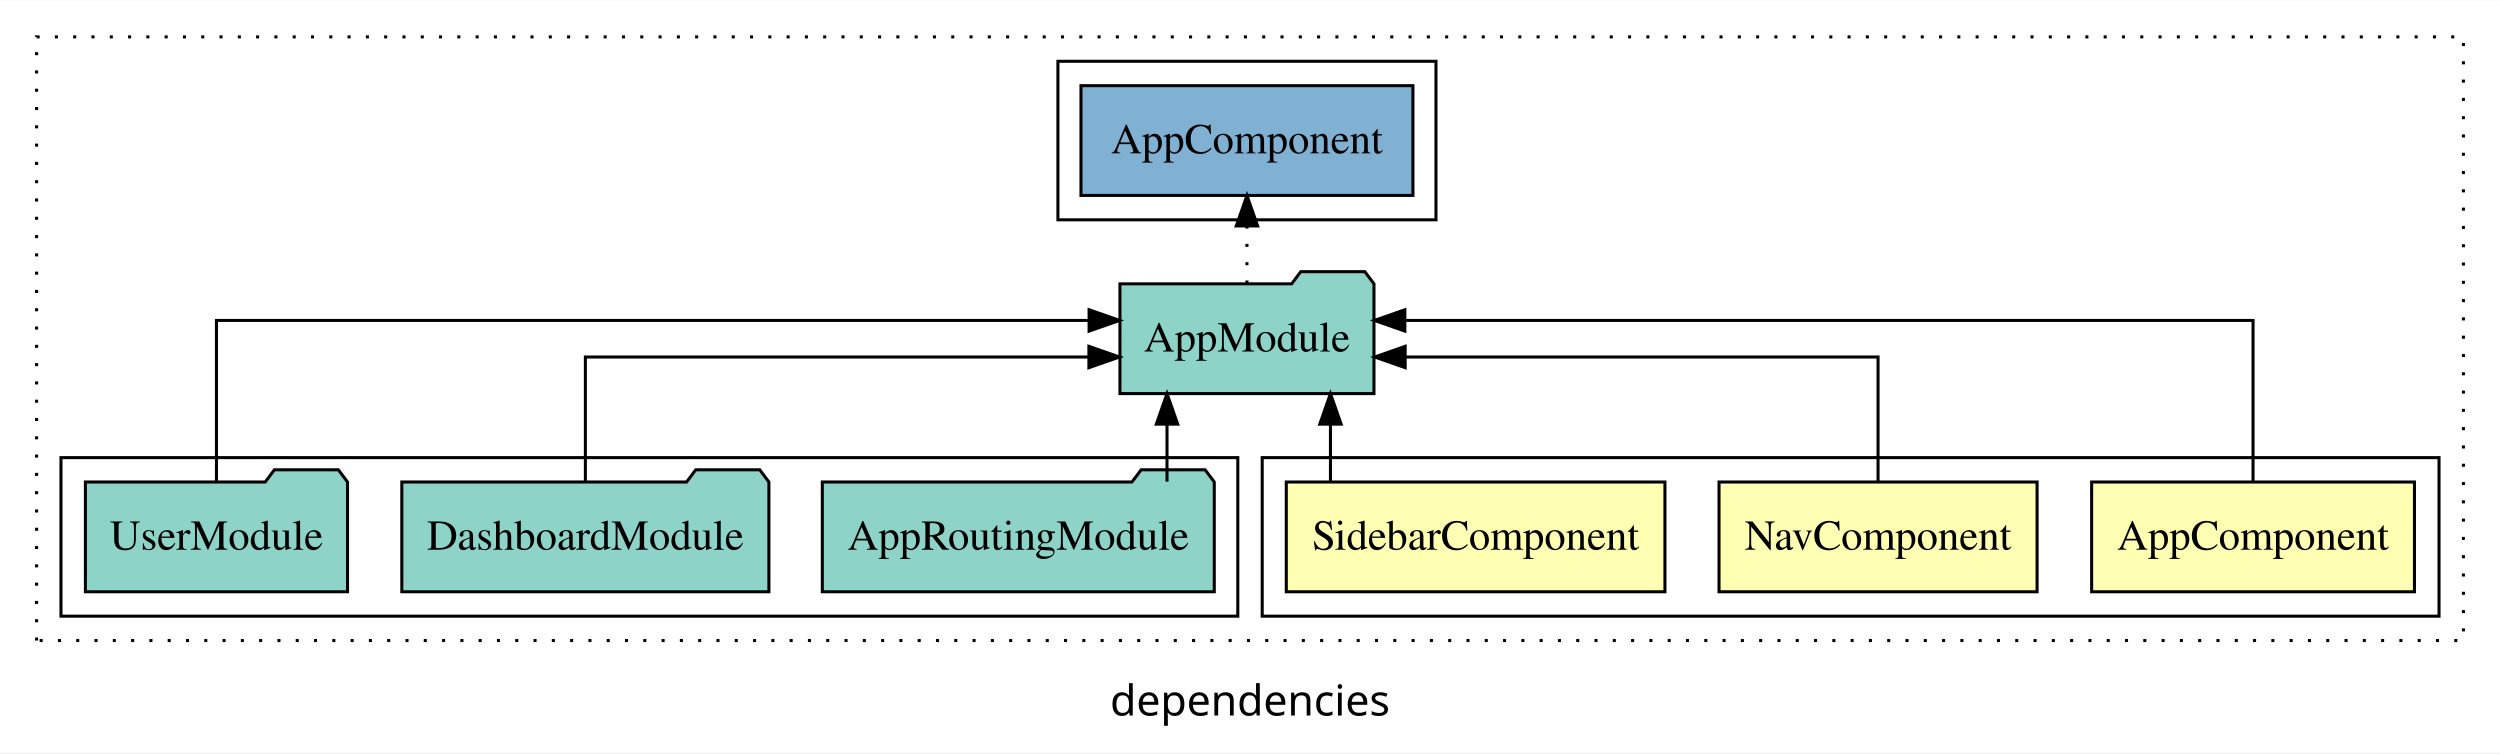
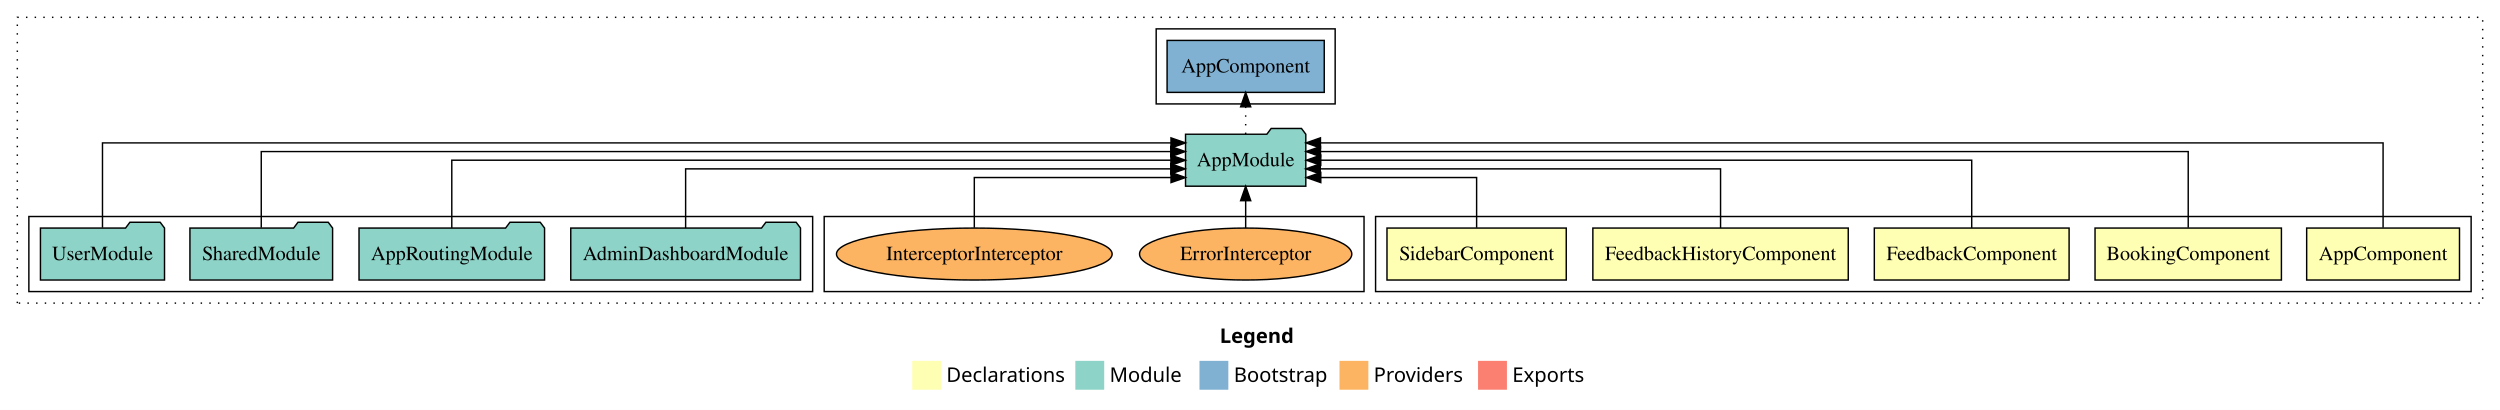
- <svg xmlns="http://www.w3.org/2000/svg" width="820pt" height="247pt" viewBox="0.00 0.00 820.00 246.80">
-   <g id="graph0" class="graph" transform="scale(1 1) rotate(0) translate(4 242.8)">
-     <polygon fill="white" stroke="transparent" points="-4,4 -4,-242.8 816,-242.8 816,4 -4,4" />
-     <text text-anchor="middle" x="406" y="-8.2" font-family="sans-serif" font-size="14.00">dependencies</text>
+ <svg xmlns="http://www.w3.org/2000/svg" width="1732pt" height="284pt" viewBox="0.00 0.00 1732.00 284.00">
+   <g id="graph0" class="graph" transform="scale(1 1) rotate(0) translate(4 280)">
+     <polygon fill="white" stroke="transparent" points="-4,4 -4,-280 1728,-280 1728,4 -4,4" />
+     <text text-anchor="start" x="841.01" y="-42.4" font-family="Times-12" font-weight="bold" font-size="14.00">Legend</text>
+     <polygon fill="#ffffb3" stroke="transparent" points="628,-10 628,-30 648,-30 648,-10 628,-10" />
+     <text text-anchor="start" x="651.63" y="-15.4" font-family="Times-12" font-size="14.00">  Declarations</text>
+     <polygon fill="#8dd3c7" stroke="transparent" points="741,-10 741,-30 761,-30 761,-10 741,-10" />
+     <text text-anchor="start" x="764.73" y="-15.4" font-family="Times-12" font-size="14.00">  Module</text>
+     <polygon fill="#80b1d3" stroke="transparent" points="827,-10 827,-30 847,-30 847,-10 827,-10" />
+     <text text-anchor="start" x="850.78" y="-15.4" font-family="Times-12" font-size="14.00">  Bootstrap</text>
+     <polygon fill="#fdb462" stroke="transparent" points="924,-10 924,-30 944,-30 944,-10 924,-10" />
+     <text text-anchor="start" x="947.67" y="-15.4" font-family="Times-12" font-size="14.00">  Providers</text>
+     <polygon fill="#fb8072" stroke="transparent" points="1020,-10 1020,-30 1040,-30 1040,-10 1020,-10" />
+     <text text-anchor="start" x="1043.73" y="-15.4" font-family="Times-12" font-size="14.00">  Exports</text>
    <g id="clust1" class="cluster">
-       <polygon fill="none" stroke="black" stroke-dasharray="1,5" points="8,-32.8 8,-230.8 804,-230.8 804,-32.8 8,-32.8" />
+       <polygon fill="none" stroke="black" stroke-dasharray="1,5" points="8,-70 8,-268 1716,-268 1716,-70 8,-70" />
    </g>
    <g id="clust2" class="cluster">
-       <polygon fill="none" stroke="black" points="410,-40.8 410,-92.8 796,-92.8 796,-40.8 410,-40.8" />
+       <polygon fill="none" stroke="black" points="949,-78 949,-130 1708,-130 1708,-78 949,-78" />
    </g>
-     <g id="clust6" class="cluster">
-       <polygon fill="none" stroke="black" points="16,-40.8 16,-92.8 402,-92.8 402,-40.8 16,-40.8" />
+     <g id="clust11" class="cluster">
+       <polygon fill="none" stroke="black" points="567,-78 567,-130 941,-130 941,-78 567,-78" />
    </g>
    <g id="clust8" class="cluster">
-       <polygon fill="none" stroke="black" points="343,-170.8 343,-222.8 467,-222.8 467,-170.8 343,-170.8" />
+       <polygon fill="none" stroke="black" points="16,-78 16,-130 559,-130 559,-78 16,-78" />
+     </g>
+     <g id="clust10" class="cluster">
+       <polygon fill="none" stroke="black" points="797,-208 797,-260 921,-260 921,-208 797,-208" />
    </g>
    <g id="node1" class="node">
-       <polygon fill="#ffffb3" stroke="black" points="787.94,-84.8 682.06,-84.8 682.06,-48.8 787.94,-48.8 787.94,-84.8" />
-       <text text-anchor="middle" x="735" y="-62.6" font-family="Times,serif" font-size="14.00">AppComponent</text>
+       <polygon fill="#ffffb3" stroke="black" points="1699.94,-122 1594.06,-122 1594.06,-86 1699.94,-86 1699.94,-122" />
+       <text text-anchor="middle" x="1647" y="-99.8" font-family="Times,serif" font-size="14.00">AppComponent</text>
+     </g>
+     <g id="node6" class="node">
+       <polygon fill="#8dd3c7" stroke="black" points="900.66,-187 897.66,-191 876.66,-191 873.66,-187 817.34,-187 817.34,-151 900.66,-151 900.66,-187" />
+       <text text-anchor="middle" x="859" y="-164.8" font-family="Times,serif" font-size="14.00">AppModule</text>
+     </g>
+     <g id="edge1" class="edge">
+       <path fill="none" stroke="black" d="M1647,-122.25C1647,-145.02 1647,-181 1647,-181 1647,-181 910.81,-181 910.81,-181" />
+       <polygon fill="black" stroke="black" points="910.81,-177.5 900.81,-181 910.81,-184.5 910.81,-177.5" />
+     </g>
+     <g id="node2" class="node">
+       <polygon fill="#ffffb3" stroke="black" points="1576.56,-122 1447.44,-122 1447.44,-86 1576.56,-86 1576.56,-122" />
+       <text text-anchor="middle" x="1512" y="-99.8" font-family="Times,serif" font-size="14.00">BookingComponent</text>
+     </g>
+     <g id="edge2" class="edge">
+       <path fill="none" stroke="black" d="M1512,-122.28C1512,-143.32 1512,-175 1512,-175 1512,-175 910.84,-175 910.84,-175" />
+       <polygon fill="black" stroke="black" points="910.84,-171.5 900.84,-175 910.84,-178.5 910.84,-171.5" />
+     </g>
+     <g id="node3" class="node">
+       <polygon fill="#ffffb3" stroke="black" points="1429.47,-122 1294.53,-122 1294.53,-86 1429.47,-86 1429.47,-122" />
+       <text text-anchor="middle" x="1362" y="-99.8" font-family="Times,serif" font-size="14.00">FeedbackComponent</text>
+     </g>
+     <g id="edge3" class="edge">
+       <path fill="none" stroke="black" d="M1362,-122.11C1362,-141.34 1362,-169 1362,-169 1362,-169 911.02,-169 911.02,-169" />
+       <polygon fill="black" stroke="black" points="911.02,-165.5 901.02,-169 911.02,-172.5 911.02,-165.5" />
    </g>
    <g id="node4" class="node">
-       <polygon fill="#8dd3c7" stroke="black" points="446.66,-149.8 443.66,-153.8 422.66,-153.8 419.66,-149.8 363.34,-149.8 363.34,-113.8 446.66,-113.8 446.66,-149.8" />
-       <text text-anchor="middle" x="405" y="-127.6" font-family="Times,serif" font-size="14.00">AppModule</text>
+       <polygon fill="#ffffb3" stroke="black" points="1276.47,-122 1099.53,-122 1099.53,-86 1276.47,-86 1276.47,-122" />
+       <text text-anchor="middle" x="1188" y="-99.8" font-family="Times,serif" font-size="14.00">FeedbackHistoryComponent</text>
    </g>
-     <g id="edge1" class="edge">
-       <path fill="none" stroke="black" d="M735,-85.08C735,-106.12 735,-137.8 735,-137.8 735,-137.8 456.79,-137.8 456.79,-137.8" />
-       <polygon fill="black" stroke="black" points="456.79,-134.3 446.79,-137.8 456.79,-141.3 456.79,-134.3" />
+     <g id="edge4" class="edge">
+       <path fill="none" stroke="black" d="M1188,-122.02C1188,-139.37 1188,-163 1188,-163 1188,-163 910.67,-163 910.67,-163" />
+       <polygon fill="black" stroke="black" points="910.67,-159.5 900.67,-163 910.67,-166.5 910.67,-159.5" />
    </g>
-     <g id="node2" class="node">
-       <polygon fill="#ffffb3" stroke="black" points="664.16,-84.8 559.84,-84.8 559.84,-48.8 664.16,-48.8 664.16,-84.8" />
-       <text text-anchor="middle" x="612" y="-62.6" font-family="Times,serif" font-size="14.00">NavComponent</text>
+     <g id="node5" class="node">
+       <polygon fill="#ffffb3" stroke="black" points="1081.1,-122 956.9,-122 956.9,-86 1081.1,-86 1081.1,-122" />
+       <text text-anchor="middle" x="1019" y="-99.8" font-family="Times,serif" font-size="14.00">SidebarComponent</text>
    </g>
-     <g id="edge2" class="edge">
-       <path fill="none" stroke="black" d="M612,-84.82C612,-102.17 612,-125.8 612,-125.8 612,-125.8 456.89,-125.8 456.89,-125.8" />
-       <polygon fill="black" stroke="black" points="456.89,-122.3 446.89,-125.8 456.89,-129.3 456.89,-122.3" />
+     <g id="edge5" class="edge">
+       <path fill="none" stroke="black" d="M1019,-122.24C1019,-137.57 1019,-157 1019,-157 1019,-157 911.04,-157 911.04,-157" />
+       <polygon fill="black" stroke="black" points="911.04,-153.5 901.04,-157 911.04,-160.5 911.04,-153.5" />
    </g>
-     <g id="node3" class="node">
-       <polygon fill="#ffffb3" stroke="black" points="542.1,-84.8 417.9,-84.8 417.9,-48.8 542.1,-48.8 542.1,-84.8" />
-       <text text-anchor="middle" x="480" y="-62.6" font-family="Times,serif" font-size="14.00">SidebarComponent</text>
+     <g id="node11" class="node">
+       <polygon fill="#80b1d3" stroke="black" points="913.44,-252 804.56,-252 804.56,-216 913.44,-216 913.44,-252" />
+       <text text-anchor="middle" x="859" y="-229.8" font-family="Times,serif" font-size="14.00">AppComponent </text>
    </g>
-     <g id="edge3" class="edge">
-       <path fill="none" stroke="black" d="M432.39,-84.91C432.39,-84.91 432.39,-103.79 432.39,-103.79" />
-       <polygon fill="black" stroke="black" points="428.89,-103.79 432.39,-113.79 435.89,-103.79 428.89,-103.79" />
+     <g id="edge10" class="edge">
+       <path fill="none" stroke="black" stroke-dasharray="1,5" d="M859,-187.11C859,-187.11 859,-205.99 859,-205.99" />
+       <polygon fill="black" stroke="black" points="855.5,-205.99 859,-215.99 862.5,-205.99 855.5,-205.99" />
+     </g>
+     <g id="node7" class="node">
+       <polygon fill="#8dd3c7" stroke="black" points="550.58,-122 547.58,-126 526.58,-126 523.58,-122 391.42,-122 391.42,-86 550.58,-86 550.58,-122" />
+       <text text-anchor="middle" x="471" y="-99.8" font-family="Times,serif" font-size="14.00">AdminDashboardModule</text>
+     </g>
+     <g id="edge6" class="edge">
+       <path fill="none" stroke="black" d="M471,-122.02C471,-139.37 471,-163 471,-163 471,-163 807.11,-163 807.11,-163" />
+       <polygon fill="black" stroke="black" points="807.11,-166.5 817.11,-163 807.11,-159.5 807.11,-166.5" />
    </g>
    <g id="node8" class="node">
-       <polygon fill="#80b1d3" stroke="black" points="459.44,-214.8 350.56,-214.8 350.56,-178.8 459.44,-178.8 459.44,-214.8" />
-       <text text-anchor="middle" x="405" y="-192.6" font-family="Times,serif" font-size="14.00">AppComponent </text>
+       <polygon fill="#8dd3c7" stroke="black" points="373.27,-122 370.27,-126 349.27,-126 346.27,-122 244.73,-122 244.73,-86 373.27,-86 373.27,-122" />
+       <text text-anchor="middle" x="309" y="-99.8" font-family="Times,serif" font-size="14.00">AppRoutingModule</text>
    </g>
    <g id="edge7" class="edge">
-       <path fill="none" stroke="black" stroke-dasharray="1,5" d="M405,-149.91C405,-149.91 405,-168.79 405,-168.79" />
-       <polygon fill="black" stroke="black" points="401.5,-168.79 405,-178.79 408.5,-168.79 401.5,-168.79" />
+       <path fill="none" stroke="black" d="M309,-122.11C309,-141.34 309,-169 309,-169 309,-169 807.21,-169 807.21,-169" />
+       <polygon fill="black" stroke="black" points="807.21,-172.5 817.21,-169 807.21,-165.5 807.21,-172.5" />
    </g>
-     <g id="node5" class="node">
-       <polygon fill="#8dd3c7" stroke="black" points="394.28,-84.8 391.28,-88.8 370.28,-88.8 367.28,-84.8 265.72,-84.8 265.72,-48.8 394.28,-48.8 394.28,-84.8" />
-       <text text-anchor="middle" x="330" y="-62.6" font-family="Times,serif" font-size="14.00">AppRoutingModule</text>
+     <g id="node9" class="node">
+       <polygon fill="#8dd3c7" stroke="black" points="226.42,-122 223.42,-126 202.42,-126 199.42,-122 127.58,-122 127.58,-86 226.42,-86 226.42,-122" />
+       <text text-anchor="middle" x="177" y="-99.8" font-family="Times,serif" font-size="14.00">SharedModule</text>
    </g>
-     <g id="edge4" class="edge">
-       <path fill="none" stroke="black" d="M378.78,-84.91C378.78,-84.91 378.78,-103.79 378.78,-103.79" />
-       <polygon fill="black" stroke="black" points="375.28,-103.79 378.78,-113.79 382.28,-103.79 375.28,-103.79" />
+     <g id="edge8" class="edge">
+       <path fill="none" stroke="black" d="M177,-122.28C177,-143.32 177,-175 177,-175 177,-175 807.11,-175 807.11,-175" />
+       <polygon fill="black" stroke="black" points="807.11,-178.5 817.11,-175 807.11,-171.5 807.11,-178.5" />
    </g>
-     <g id="node6" class="node">
-       <polygon fill="#8dd3c7" stroke="black" points="248.2,-84.8 245.2,-88.8 224.2,-88.8 221.2,-84.8 127.8,-84.8 127.8,-48.8 248.2,-48.8 248.2,-84.8" />
-       <text text-anchor="middle" x="188" y="-62.6" font-family="Times,serif" font-size="14.00">DashboardModule</text>
+     <g id="node10" class="node">
+       <polygon fill="#8dd3c7" stroke="black" points="109.98,-122 106.98,-126 85.98,-126 82.98,-122 24.02,-122 24.02,-86 109.98,-86 109.98,-122" />
+       <text text-anchor="middle" x="67" y="-99.8" font-family="Times,serif" font-size="14.00">UserModule</text>
    </g>
-     <g id="edge5" class="edge">
-       <path fill="none" stroke="black" d="M188,-84.82C188,-102.17 188,-125.8 188,-125.8 188,-125.8 353.16,-125.8 353.16,-125.8" />
-       <polygon fill="black" stroke="black" points="353.16,-129.3 363.16,-125.8 353.16,-122.3 353.16,-129.3" />
+     <g id="edge9" class="edge">
+       <path fill="none" stroke="black" d="M67,-122.25C67,-145.02 67,-181 67,-181 67,-181 807.26,-181 807.26,-181" />
+       <polygon fill="black" stroke="black" points="807.26,-184.5 817.26,-181 807.26,-177.5 807.26,-184.5" />
    </g>
-     <g id="node7" class="node">
-       <polygon fill="#8dd3c7" stroke="black" points="109.99,-84.8 106.99,-88.8 85.99,-88.8 82.99,-84.8 24.01,-84.8 24.01,-48.8 109.99,-48.8 109.99,-84.8" />
-       <text text-anchor="middle" x="67" y="-62.6" font-family="Times,serif" font-size="14.00">UserModule</text>
+     <g id="node12" class="node">
+       <ellipse fill="#fdb462" stroke="black" cx="859" cy="-104" rx="73.53" ry="18" />
+       <text text-anchor="middle" x="859" y="-99.8" font-family="Times,serif" font-size="14.00">ErrorInterceptor</text>
    </g>
-     <g id="edge6" class="edge">
-       <path fill="none" stroke="black" d="M67,-85.08C67,-106.12 67,-137.8 67,-137.8 67,-137.8 353.22,-137.8 353.22,-137.8" />
-       <polygon fill="black" stroke="black" points="353.22,-141.3 363.22,-137.8 353.22,-134.3 353.22,-141.3" />
+     <g id="edge11" class="edge">
+       <path fill="none" stroke="black" d="M859,-122.11C859,-122.11 859,-140.99 859,-140.99" />
+       <polygon fill="black" stroke="black" points="855.5,-140.99 859,-150.99 862.5,-140.99 855.5,-140.99" />
+     </g>
+     <g id="node13" class="node">
+       <ellipse fill="#fdb462" stroke="black" cx="671" cy="-104" rx="95.5" ry="18" />
+       <text text-anchor="middle" x="671" y="-99.8" font-family="Times,serif" font-size="14.00">InterceptorInterceptor</text>
+     </g>
+     <g id="edge12" class="edge">
+       <path fill="none" stroke="black" d="M671,-122.24C671,-137.57 671,-157 671,-157 671,-157 807.28,-157 807.28,-157" />
+       <polygon fill="black" stroke="black" points="807.28,-160.5 817.28,-157 807.28,-153.5 807.28,-160.5" />
    </g>
  </g>
</svg>
